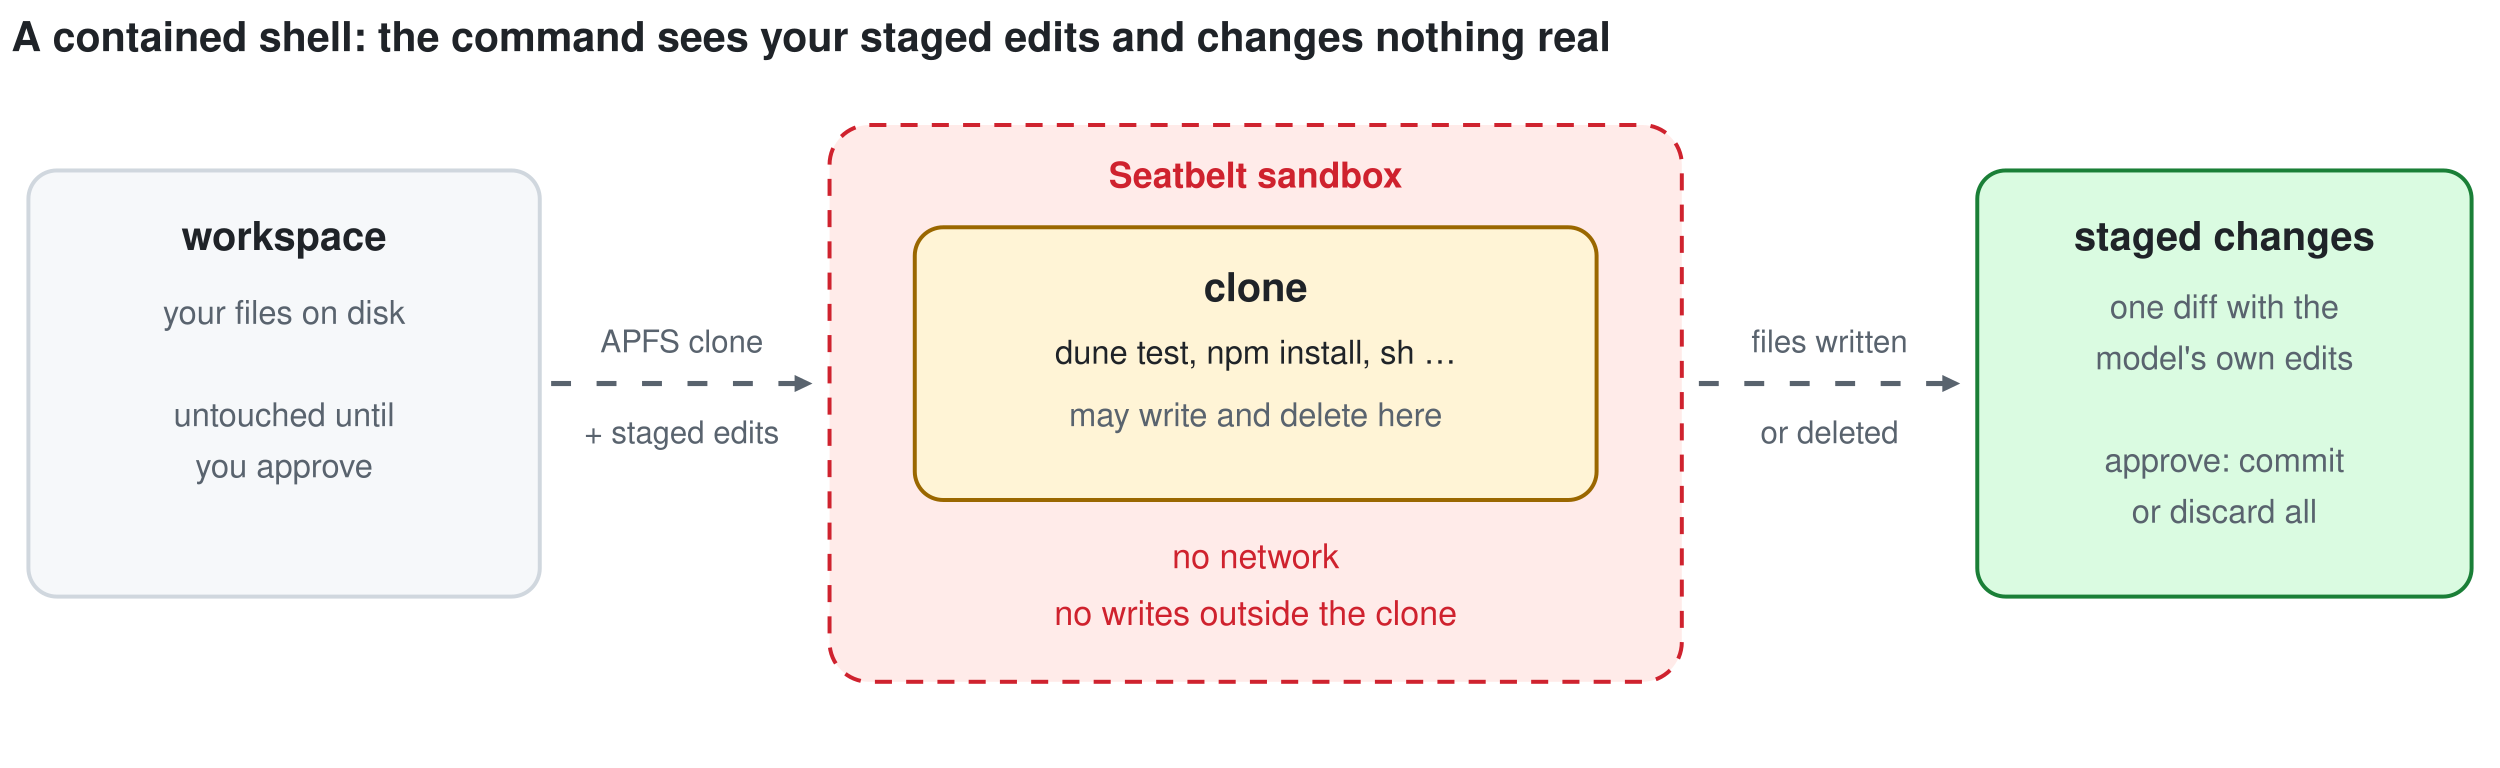
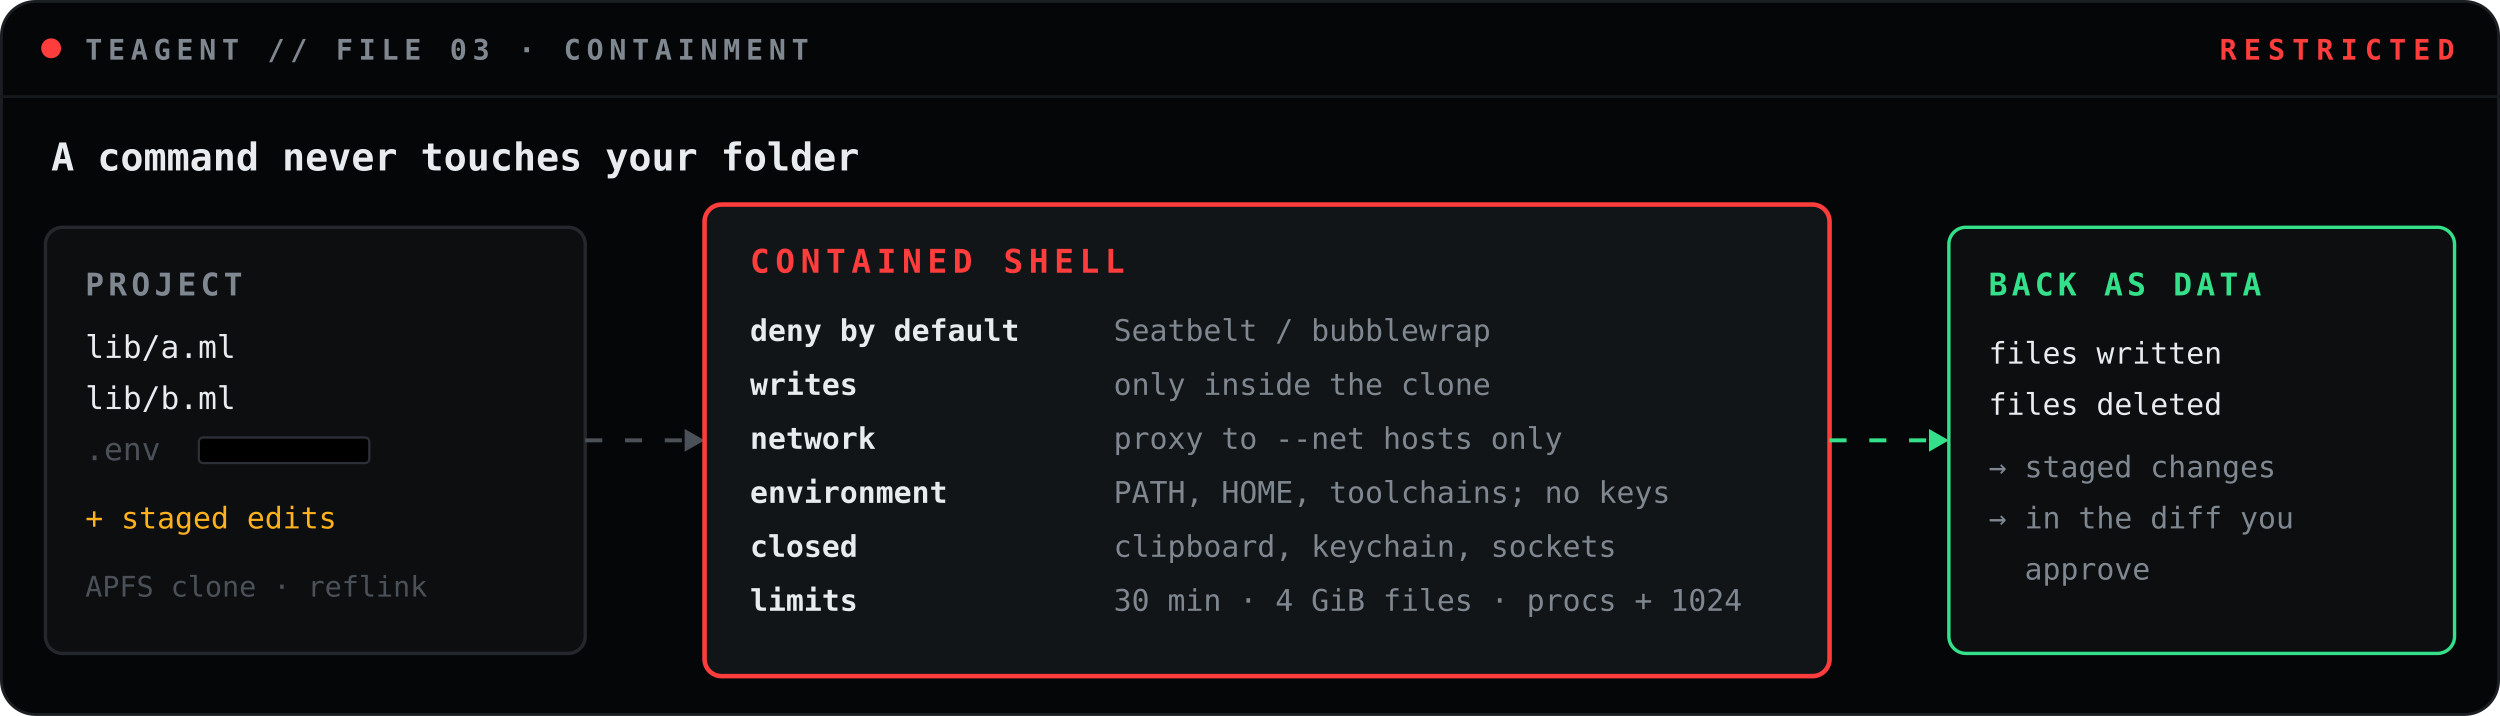
- <svg xmlns="http://www.w3.org/2000/svg" viewBox="0 0 880 270" width="880" height="270" role="img">
+ <svg xmlns="http://www.w3.org/2000/svg" viewBox="0 0 880 252" width="880" height="252" role="img">
  <style>
-     text { font-family: -apple-system, BlinkMacSystemFont, 'Segoe UI', Helvetica, Arial, sans-serif; fill: #1f2328; }
-     .mono { font-family: ui-monospace, SFMono-Regular, Menlo, Consolas, monospace; }
-     .muted { fill: #59636e; }
-     .accent { fill: #5b4fd6; }
-     .flow { stroke-dasharray: 7 9; animation: flow 1.1s linear infinite; }
-     @keyframes flow { to { stroke-dashoffset: -32; } }
-     @media (prefers-reduced-motion: reduce) { .flow { animation: none; } }
-     </style>
-   <text x="4" y="18" font-size="14.5" font-weight="650">A contained shell: the command sees your staged edits and changes nothing real</text>
-   <rect x="10" y="60" width="180" height="150" rx="10" fill="#f6f8fa" stroke="#d0d7de" stroke-width="1.4" />
-   <text x="100" y="88" font-size="14" font-weight="650" text-anchor="middle">workspace</text>
-   <text x="100" y="114" font-size="11.5" class="muted" text-anchor="middle">your files on disk</text>
-   <text x="100" y="150" font-size="11.5" class="muted" text-anchor="middle">untouched until</text>
-   <text x="100" y="168" font-size="11.5" class="muted" text-anchor="middle">you approve</text>
-   <line x1="194" y1="135" x2="286" y2="135" stroke="#59636e" stroke-width="1.8" class="flow" />
-   <polygon points="286,135 279.7,138.0 279.7,132.0" fill="#59636e" />
-   <text x="240" y="124" font-size="11" class="muted" text-anchor="middle">APFS clone</text>
-   <text x="240" y="156" font-size="11" class="muted" text-anchor="middle">+ staged edits</text>
-   <rect x="292" y="44" width="300" height="196" rx="14" fill="#ffebe9" stroke="#cf222e" stroke-width="1.4" stroke-dasharray="6 5" />
-   <text x="442" y="66" font-size="12.5" font-weight="650" text-anchor="middle" style="fill:#cf222e">Seatbelt sandbox</text>
-   <rect x="322" y="80" width="240" height="96" rx="10" fill="#fff4d6" stroke="#9a6700" stroke-width="1.4" />
-   <text x="442" y="106" font-size="14" font-weight="650" text-anchor="middle">clone</text>
-   <text x="442" y="128" font-size="11.5" font-weight="mono" text-anchor="middle">dune test, npm install, sh …</text>
-   <text x="442" y="150" font-size="11.5" class="muted" text-anchor="middle">may write and delete here</text>
-   <text x="442" y="200" font-size="12" text-anchor="middle" style="fill:#cf222e">no network</text>
-   <text x="442" y="220" font-size="12" text-anchor="middle" style="fill:#cf222e">no writes outside the clone</text>
-   <line x1="598" y1="135" x2="690" y2="135" stroke="#59636e" stroke-width="1.8" class="flow" />
-   <polygon points="690,135 683.7,138.0 683.7,132.0" fill="#59636e" />
-   <text x="644" y="124" font-size="11" class="muted" text-anchor="middle">files written</text>
-   <text x="644" y="156" font-size="11" class="muted" text-anchor="middle">or deleted</text>
-   <rect x="696" y="60" width="174" height="150" rx="10" fill="#dafbe1" stroke="#1a7f37" stroke-width="1.4" />
-   <text x="783" y="88" font-size="14" font-weight="650" text-anchor="middle">staged changes</text>
-   <text x="783" y="112" font-size="11.5" class="muted" text-anchor="middle">one diff with the</text>
-   <text x="783" y="130" font-size="11.5" class="muted" text-anchor="middle">model's own edits</text>
-   <text x="783" y="166" font-size="11.5" class="muted" text-anchor="middle">approve: commit</text>
-   <text x="783" y="184" font-size="11.5" class="muted" text-anchor="middle">or discard all</text>
+ text { font-family: ui-monospace, SFMono-Regular, 'JetBrains Mono', Menlo, Consolas, monospace; fill: #e8ecef; }
+ .muted { fill: #7f8790; }
+ .dim { fill: #4b5158; }
+ .red { fill: #ff3d3d; }
+ .amber { fill: #ffb21e; }
+ .green { fill: #34e089; }
+ .cyan { fill: #5cc8ff; }
+ .flow { stroke-dasharray: 6 8; animation: flow 1.2s linear infinite; }
+ @keyframes flow { to { stroke-dashoffset: -28; } }
+ .blink { animation: blink 1.1s steps(1) infinite; }
+ @keyframes blink { 50% { opacity: 0; } }
+ @media (prefers-reduced-motion: reduce) { .flow, .blink { animation: none; } }
+ </style>
+   <rect x="0.5" y="0.5" width="879" height="251" rx="12" fill="#050607" stroke="#1b1e22" stroke-width="1" />
+   <line x1="0" y1="34" x2="880" y2="34" stroke="#16191c" />
+   <circle cx="18" cy="17" r="3.5" fill="#ff3d3d" class="blink" />
+   <text x="30" y="21" font-size="10" font-weight="600" text-anchor="start" xml:space="preserve" letter-spacing="2" class="muted">TEAGENT // FILE 03 · CONTAINMENT</text>
+   <text x="864" y="21" font-size="10" font-weight="700" text-anchor="end" xml:space="preserve" letter-spacing="2.5" class="red">RESTRICTED</text>
+   <text x="18" y="60" font-size="13.5" font-weight="650" text-anchor="start" xml:space="preserve">A command never touches your folder</text>
+   <rect x="16" y="80" width="190" height="150" rx="6" fill="#0c0e10" stroke="#24282d" stroke-width="1.2" />
+   <text x="30" y="104" font-size="11" font-weight="700" text-anchor="start" xml:space="preserve" letter-spacing="1.5" class="muted">PROJECT</text>
+   <text x="30" y="126" font-size="11" font-weight="400" text-anchor="start" xml:space="preserve">lib/a.ml</text>
+   <text x="30" y="144" font-size="11" font-weight="400" text-anchor="start" xml:space="preserve">lib/b.ml</text>
+   <text x="30" y="162" font-size="11" font-weight="400" text-anchor="start" xml:space="preserve" class="dim">.env</text>
+   <rect x="70" y="154" width="60" height="9" rx="1.5" fill="#000" stroke="#2c3036" stroke-width="0.8" />
+   <text x="30" y="186" font-size="10.5" font-weight="400" text-anchor="start" xml:space="preserve" class="amber">+ staged edits</text>
+   <text x="30" y="210" font-size="10" font-weight="400" text-anchor="start" xml:space="preserve" class="dim">APFS clone · reflink</text>
+   <line x1="206" y1="155" x2="248" y2="155" stroke="#4b5158" stroke-width="1.4" class="flow" />
+   <path d="M248,155 l-7,-4 v8 z" fill="#4b5158" transform="rotate(0.0 248 155)" />
+   <rect x="248" y="72" width="396" height="166" rx="6" fill="#121518" stroke="#ff3d3d" stroke-width="1.6" />
+   <text x="264" y="96" font-size="11.5" font-weight="700" text-anchor="start" xml:space="preserve" letter-spacing="2" class="red">CONTAINED SHELL</text>
+   <text x="264" y="120" font-size="10.5" font-weight="650" text-anchor="start" xml:space="preserve">deny by default</text>
+   <text x="392" y="120" font-size="10.5" font-weight="400" text-anchor="start" xml:space="preserve" class="muted">Seatbelt / bubblewrap</text>
+   <text x="264" y="139" font-size="10.5" font-weight="650" text-anchor="start" xml:space="preserve">writes</text>
+   <text x="392" y="139" font-size="10.5" font-weight="400" text-anchor="start" xml:space="preserve" class="muted">only inside the clone</text>
+   <text x="264" y="158" font-size="10.5" font-weight="650" text-anchor="start" xml:space="preserve">network</text>
+   <text x="392" y="158" font-size="10.5" font-weight="400" text-anchor="start" xml:space="preserve" class="muted">proxy to --net hosts only</text>
+   <text x="264" y="177" font-size="10.5" font-weight="650" text-anchor="start" xml:space="preserve">environment</text>
+   <text x="392" y="177" font-size="10.5" font-weight="400" text-anchor="start" xml:space="preserve" class="muted">PATH, HOME, toolchains; no keys</text>
+   <text x="264" y="196" font-size="10.5" font-weight="650" text-anchor="start" xml:space="preserve">closed</text>
+   <text x="392" y="196" font-size="10.5" font-weight="400" text-anchor="start" xml:space="preserve" class="muted">clipboard, keychain, sockets</text>
+   <text x="264" y="215" font-size="10.5" font-weight="650" text-anchor="start" xml:space="preserve">limits</text>
+   <text x="392" y="215" font-size="10.5" font-weight="400" text-anchor="start" xml:space="preserve" class="muted">30 min · 4 GiB files · procs + 1024</text>
+   <line x1="644" y1="155" x2="686" y2="155" stroke="#34e089" stroke-width="1.4" class="flow" />
+   <path d="M686,155 l-7,-4 v8 z" fill="#34e089" transform="rotate(0.0 686 155)" />
+   <rect x="686" y="80" width="178" height="150" rx="6" fill="#0c0e10" stroke="#34e089" stroke-width="1.2" />
+   <text x="700" y="104" font-size="11" font-weight="700" text-anchor="start" xml:space="preserve" letter-spacing="1.5" class="green">BACK AS DATA</text>
+   <text x="700" y="128" font-size="10.5" font-weight="400" text-anchor="start" xml:space="preserve">files written</text>
+   <text x="700" y="146" font-size="10.5" font-weight="400" text-anchor="start" xml:space="preserve">files deleted</text>
+   <text x="700" y="168" font-size="10.5" font-weight="400" text-anchor="start" xml:space="preserve" class="muted">→ staged changes</text>
+   <text x="700" y="186" font-size="10.5" font-weight="400" text-anchor="start" xml:space="preserve" class="muted">→ in the diff you</text>
+   <text x="700" y="204" font-size="10.5" font-weight="400" text-anchor="start" xml:space="preserve" class="muted">  approve</text>
</svg>
